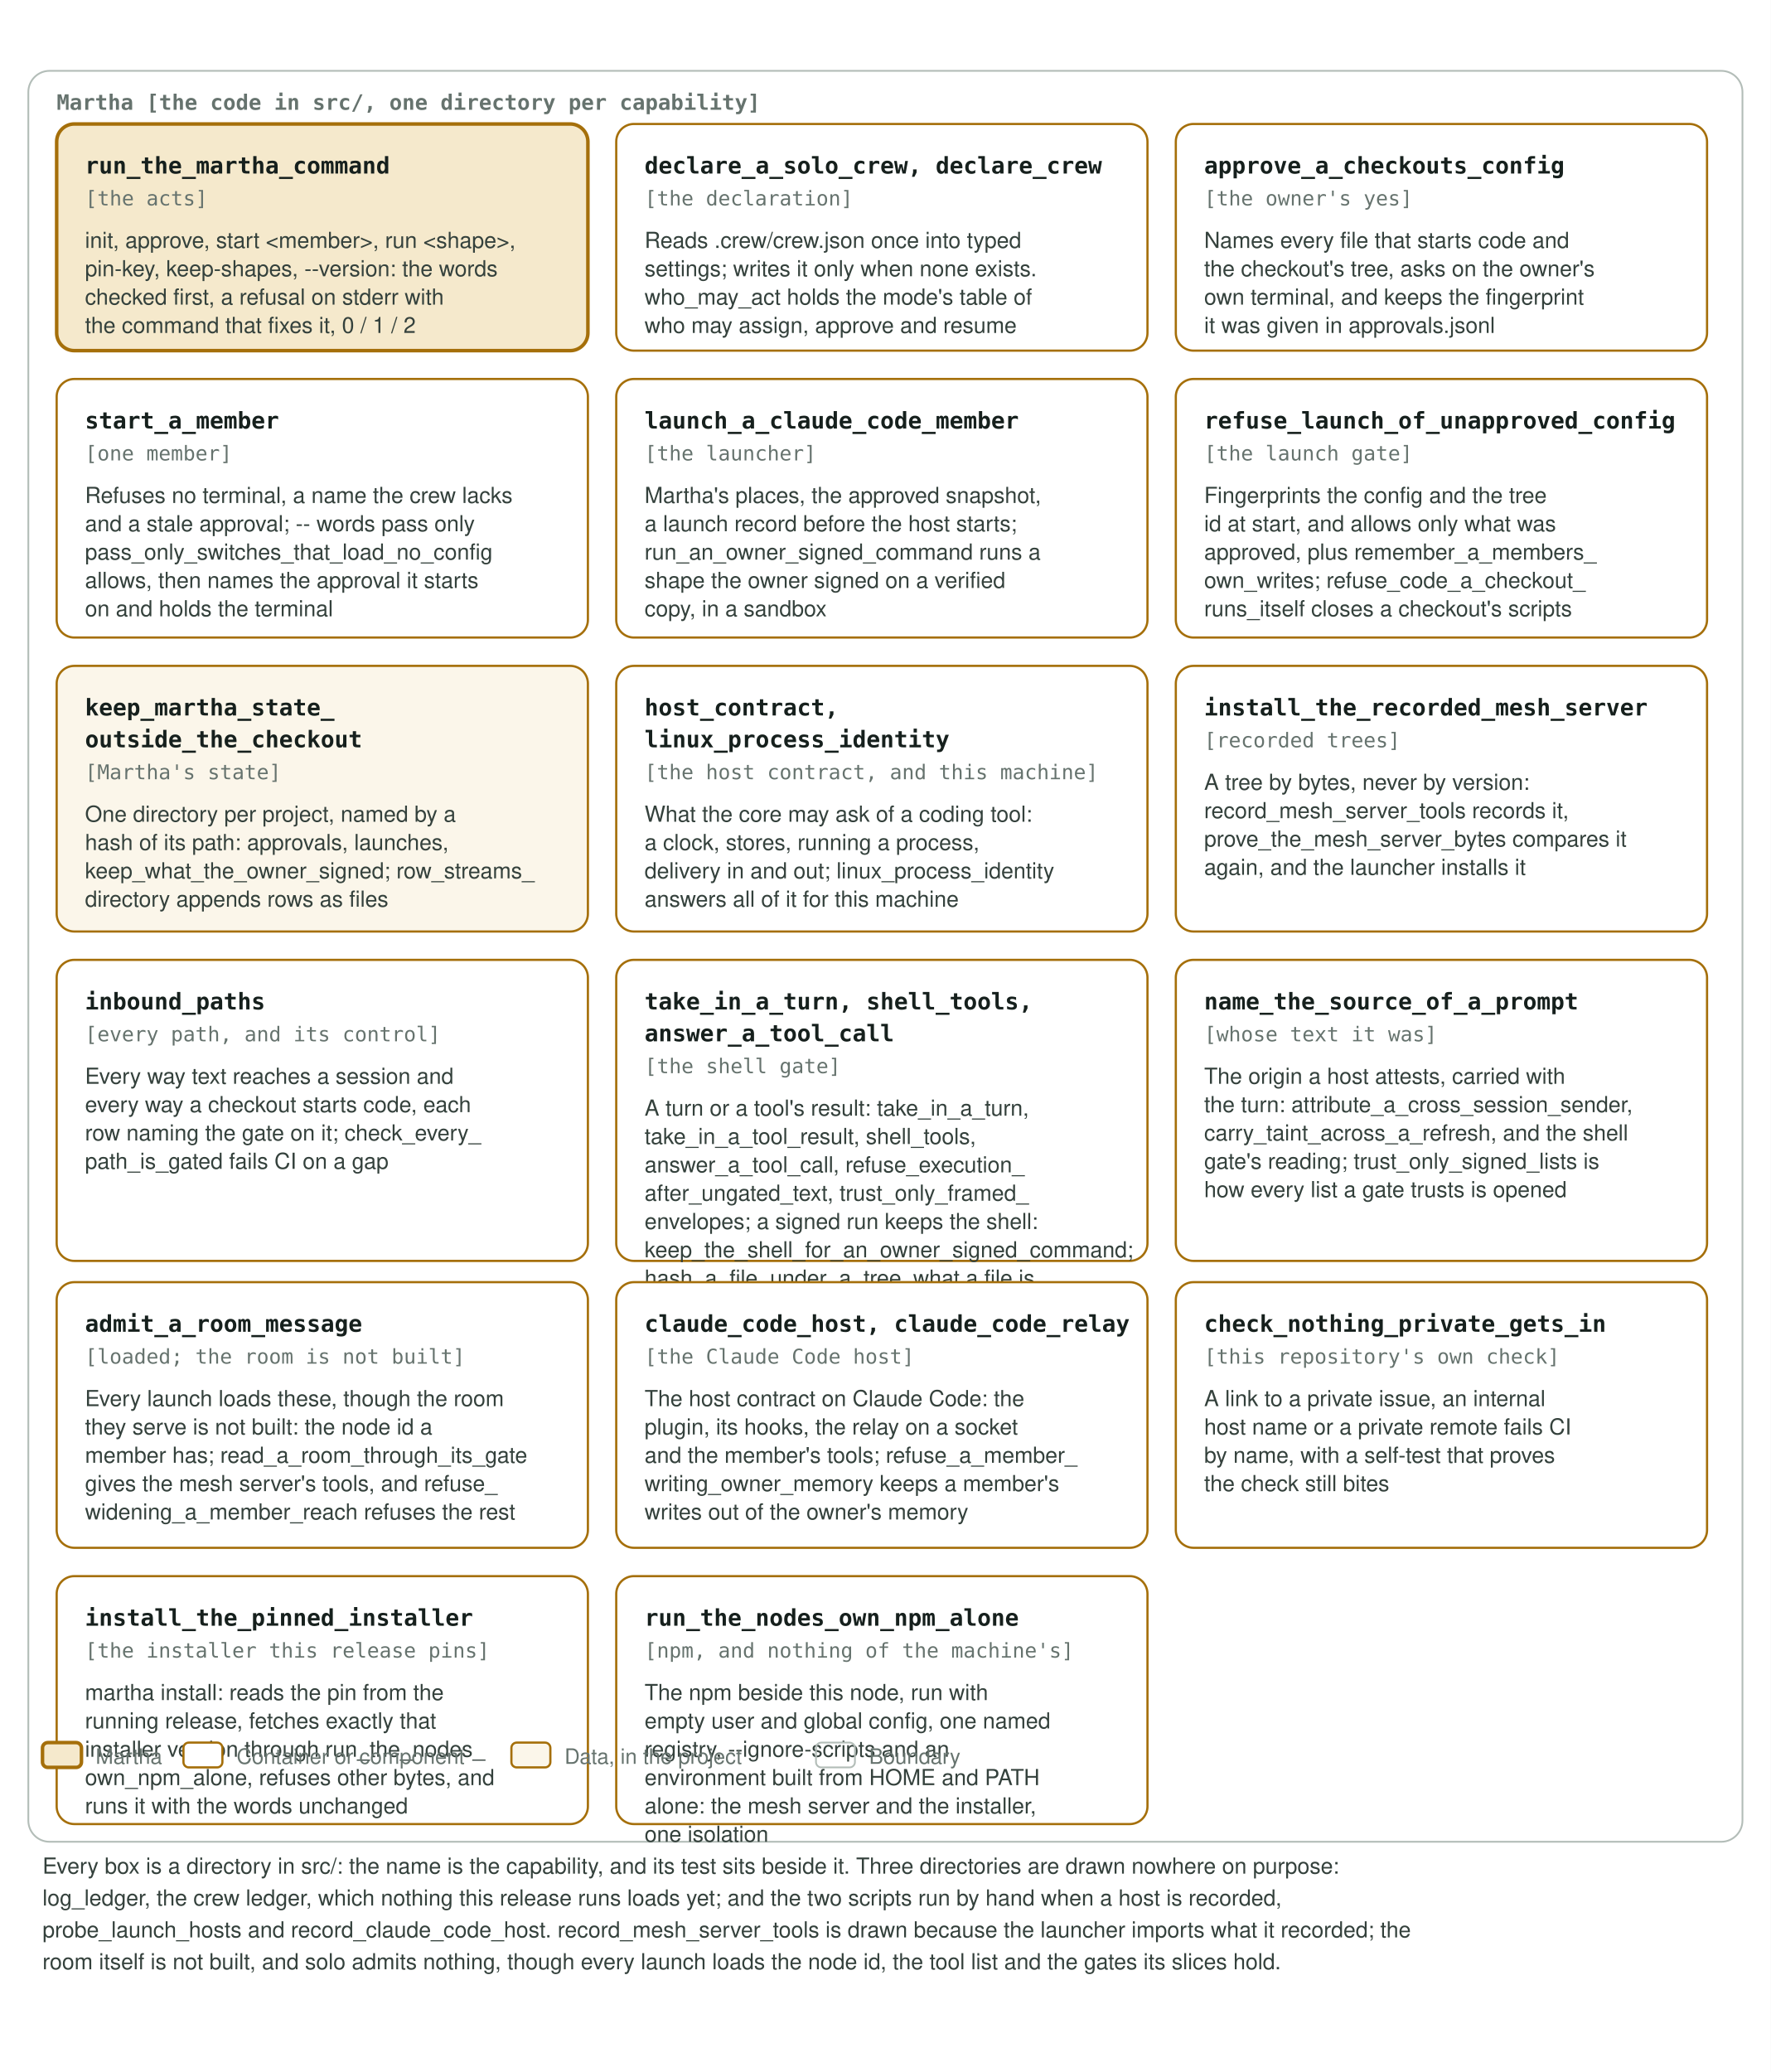
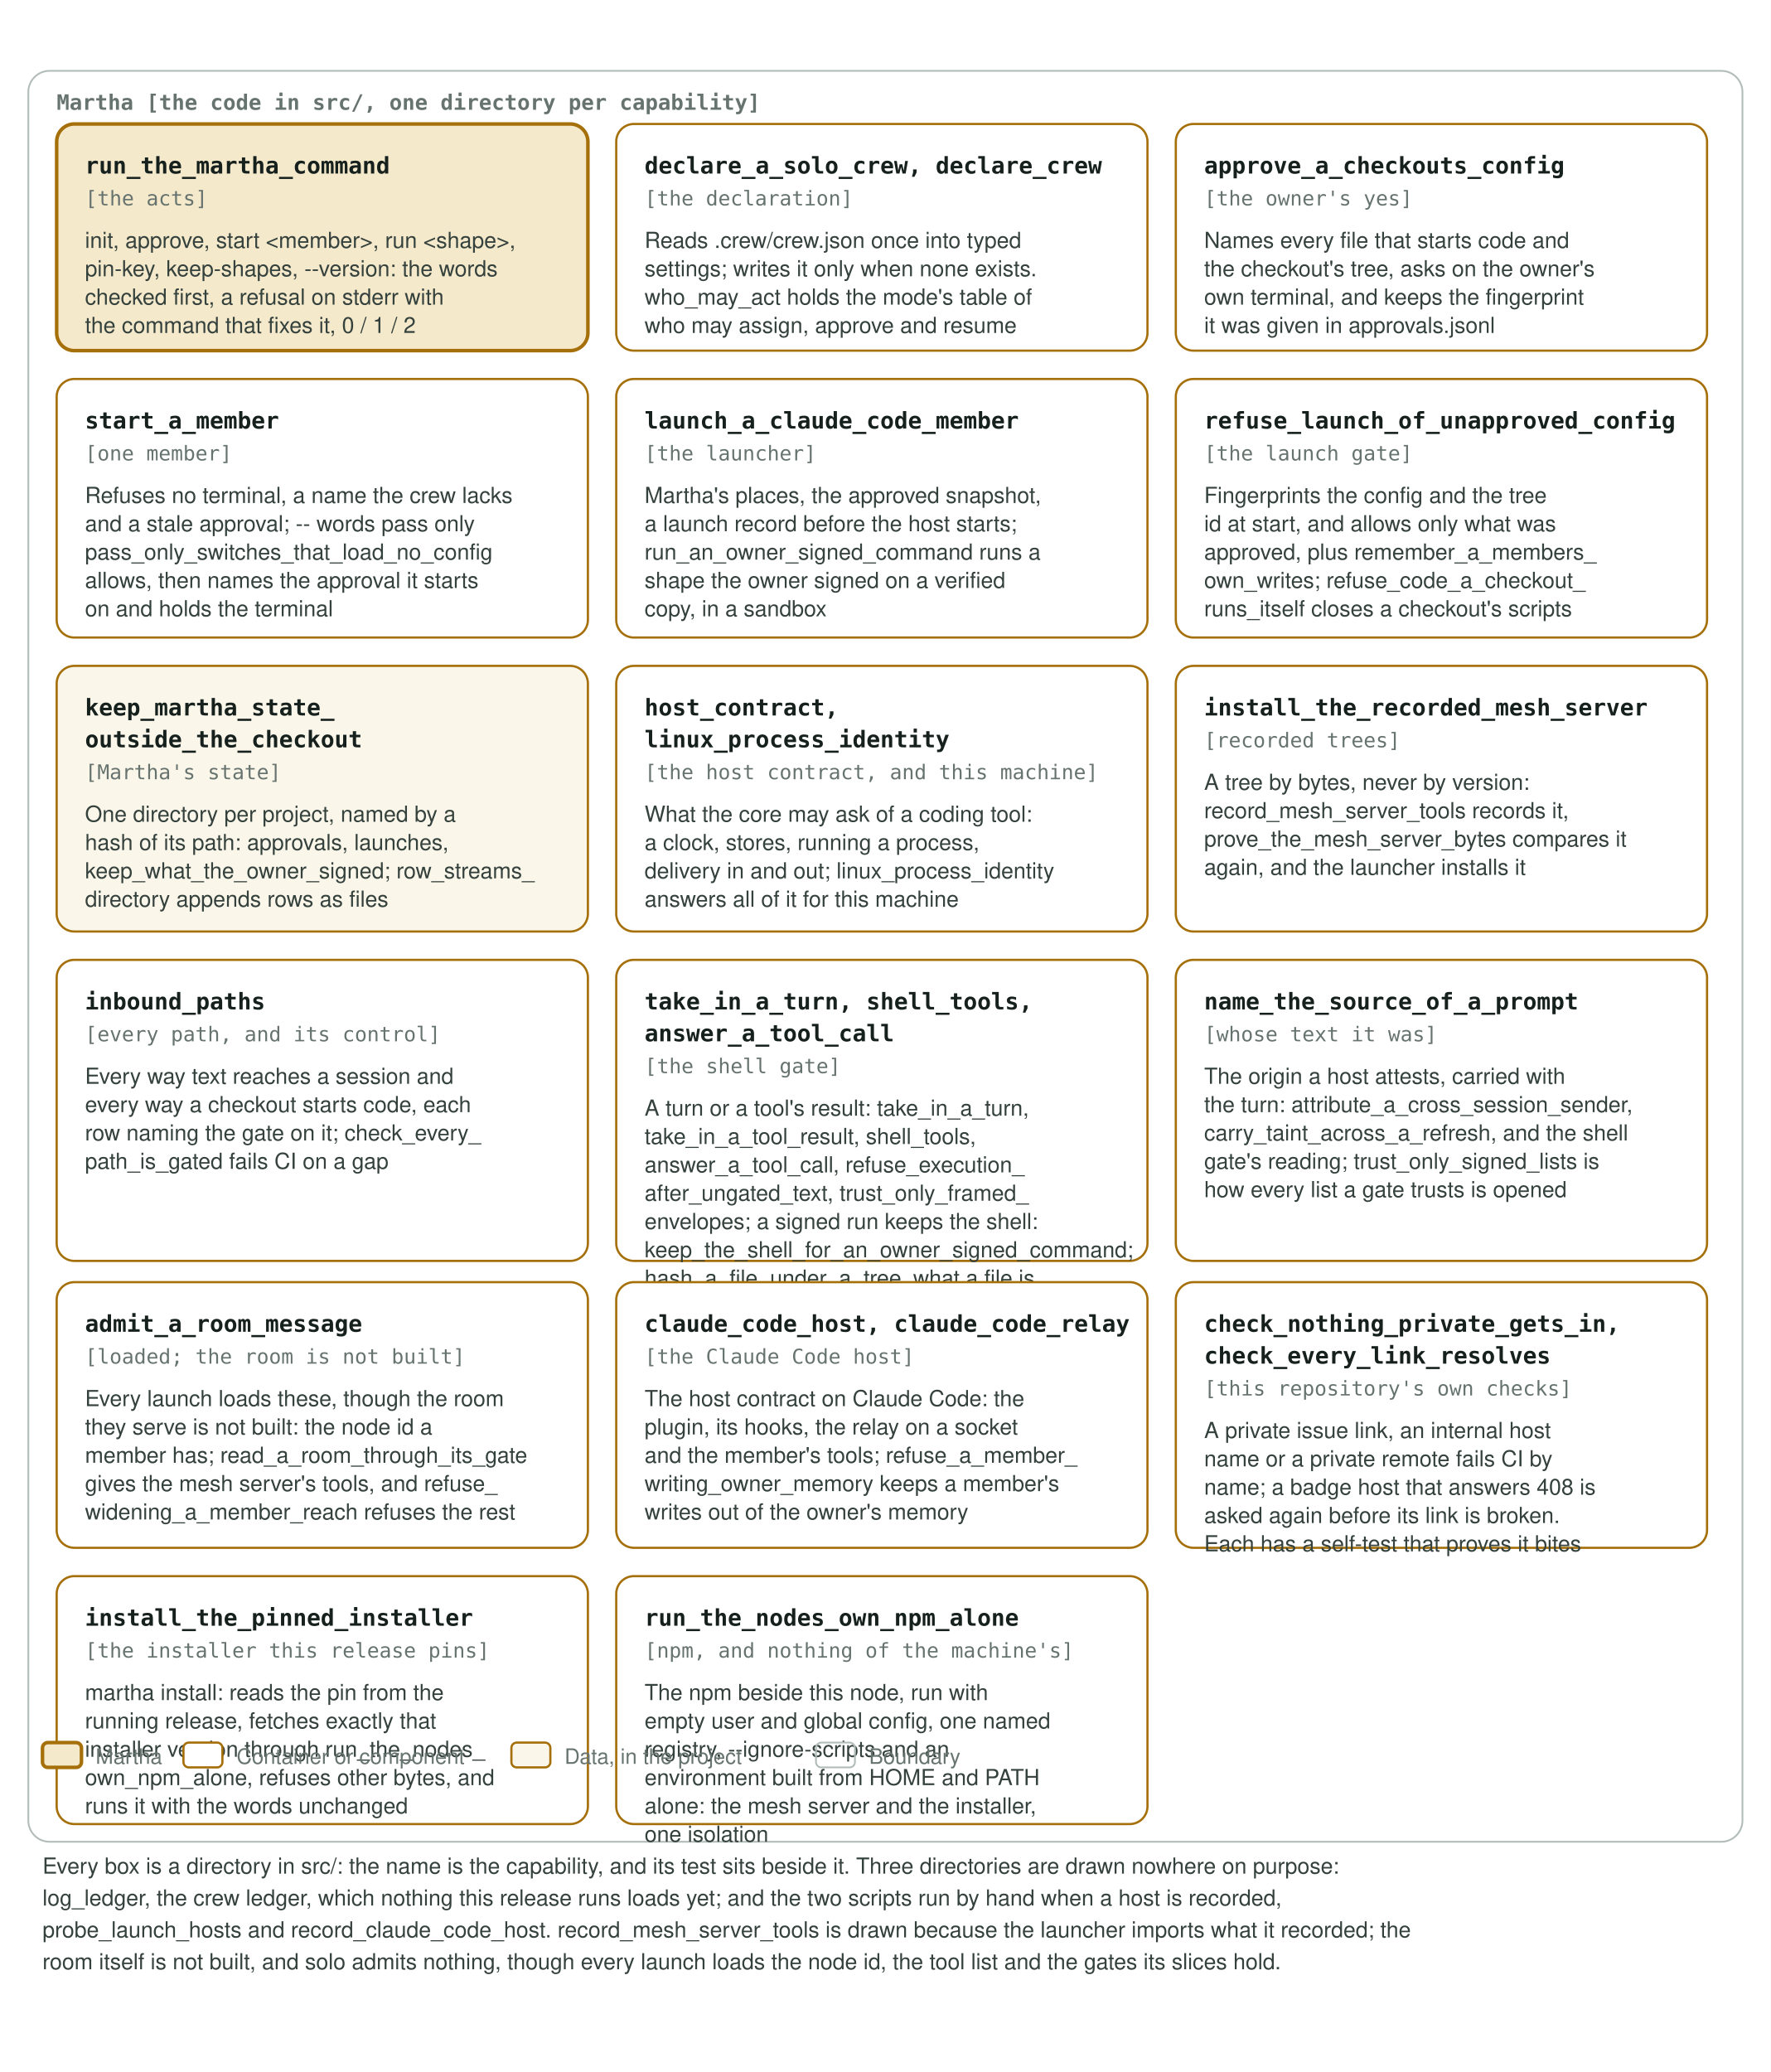
<svg xmlns="http://www.w3.org/2000/svg" viewBox="0 0 1000 1170" role="img" aria-label="Martha components">
  <style>
.t-name { font-family: "Atkinson Hyperlegible", "Segoe UI", system-ui, -apple-system, Helvetica, Arial, sans-serif; font-size: 15px; font-weight: 700; }
.t-desc { font-family: "Atkinson Hyperlegible", "Segoe UI", system-ui, -apple-system, Helvetica, Arial, sans-serif; font-size: 12.5px; }
.t-rel { font-family: "Atkinson Hyperlegible", "Segoe UI", system-ui, -apple-system, Helvetica, Arial, sans-serif; font-size: 11.5px; paint-order: stroke; stroke-width: 4px; stroke-linejoin: round; }
.t-code { font-family: "JetBrains Mono", ui-monospace, Menlo, Consolas, monospace; font-size: 13px; font-weight: 600; }
.t-type { font-family: "JetBrains Mono", ui-monospace, Menlo, Consolas, monospace; font-size: 11.5px; }
.t-bound { font-family: "JetBrains Mono", ui-monospace, Menlo, Consolas, monospace; font-size: 12px; font-weight: 600; }
.t-leg { font-family: "Atkinson Hyperlegible", "Segoe UI", system-ui, -apple-system, Helvetica, Arial, sans-serif; font-size: 12px; }
.edge { fill: none; stroke-width: 1.25; }
.edge-team { fill: none; stroke-width: 1.25; stroke-dasharray: 5 4; }
.bg { fill: #FFFFFF; }
.b-sys { fill: #F5E9CC; stroke: #A56F0A; stroke-width: 2; }
.b-per { fill: #E3EBF2; stroke: #3B5B7A; stroke-width: 1.25; }
.b-mac { fill: #E6E4EE; stroke: #5E5A78; stroke-width: 1.25; stroke-dasharray: 5 4; }
.b-ext { fill: #ECEFED; stroke: #8A9791; stroke-width: 1.25; }
.b-cmp { fill: #FFFFFF; stroke: #A56F0A; stroke-width: 1.25; }
.b-dat { fill: #FBF6EA; stroke: #A56F0A; stroke-width: 1.25; }
.b-team { fill: #FFFFFF; stroke: #5E5A78; stroke-width: 1.25; stroke-dasharray: 5 4; }
.b-later { fill: #F3F4F3; stroke: #8A9791; stroke-width: 1.25; stroke-dasharray: 5 4; }
.bound { fill: none; stroke: #B3BDB8; stroke-width: 1; }
.head { fill: #3B5B7A; }
.t-name, .t-code { fill: #16201D; }
.t-type, .t-bound, .t-leg { fill: #66736E; }
.t-desc { fill: #34413C; }
.t-rel { fill: #66736E; stroke: #FFFFFF; }
.edge, .edge-team { stroke: #8A9791; }
.arrowhead { fill: #8A9791; }
@media (prefers-color-scheme: dark) {
.bg { fill: #171F1C; }
.b-sys { fill: #3A2E13; stroke: #E3AA3C; }
.b-per { fill: #1D2A36; stroke: #8EB4D8; }
.b-mac { fill: #26243A; stroke: #A9A4C8; }
.b-ext { fill: #1C2421; stroke: #7D8B85; }
.b-cmp { fill: #171F1C; stroke: #E3AA3C; }
.b-dat { fill: #2A2414; stroke: #E3AA3C; }
.b-team { fill: #171F1C; stroke: #A9A4C8; }
.b-later { fill: #1C2421; stroke: #7D8B85; }
.bound { stroke: #4A5752; }
.head { fill: #8EB4D8; }
.t-name, .t-code { fill: #E6ECE9; }
.t-type, .t-bound, .t-leg { fill: #93A09A; }
.t-desc { fill: #C3CDC8; }
.t-rel { fill: #93A09A; stroke: #171F1C; }
.edge, .edge-team { stroke: #7D8B85; }
.arrowhead { fill: #7D8B85; }
}
</style>
  <defs>
    <marker id="a" viewBox="0 0 10 10" refX="9" refY="5" markerWidth="7" markerHeight="7" orient="auto-start-reverse">
      <path class="arrowhead" d="M0 0L10 5L0 10z" />
    </marker>
  </defs>
  <rect class="bg" x="0" y="0" width="1000" height="1170" />
  <rect class="bound" x="16" y="40" width="968" height="1000" rx="12" />
  <text class="t-bound" x="32" y="62">Martha [the code in src/, one directory per capability]</text>
  <rect class="b-sys" x="32" y="70" width="300" height="128" rx="10" />
  <text class="t-code" x="48" y="98">run_the_martha_command</text>
  <text class="t-type" x="48" y="116">[the acts]</text>
  <text class="t-desc" x="48" y="140">init, approve, start &lt;member&gt;, run &lt;shape&gt;,</text>
  <text class="t-desc" x="48" y="156">pin-key, keep-shapes, --version: the words</text>
  <text class="t-desc" x="48" y="172">checked first, a refusal on stderr with</text>
  <text class="t-desc" x="48" y="188">the command that fixes it, 0 / 1 / 2</text>
  <rect class="b-cmp" x="348" y="70" width="300" height="128" rx="10" />
  <text class="t-code" x="364" y="98">declare_a_solo_crew, declare_crew</text>
  <text class="t-type" x="364" y="116">[the declaration]</text>
  <text class="t-desc" x="364" y="140">Reads .crew/crew.json once into typed</text>
  <text class="t-desc" x="364" y="156">settings; writes it only when none exists.</text>
  <text class="t-desc" x="364" y="172">who_may_act holds the mode's table of</text>
  <text class="t-desc" x="364" y="188">who may assign, approve and resume</text>
  <rect class="b-cmp" x="664" y="70" width="300" height="128" rx="10" />
  <text class="t-code" x="680" y="98">approve_a_checkouts_config</text>
  <text class="t-type" x="680" y="116">[the owner's yes]</text>
  <text class="t-desc" x="680" y="140">Names every file that starts code and</text>
  <text class="t-desc" x="680" y="156">the checkout's tree, asks on the owner's</text>
  <text class="t-desc" x="680" y="172">own terminal, and keeps the fingerprint</text>
  <text class="t-desc" x="680" y="188">it was given in approvals.jsonl</text>
  <rect class="b-cmp" x="32" y="214" width="300" height="146" rx="10" />
  <text class="t-code" x="48" y="242">start_a_member</text>
  <text class="t-type" x="48" y="260">[one member]</text>
  <text class="t-desc" x="48" y="284">Refuses no terminal, a name the crew lacks</text>
  <text class="t-desc" x="48" y="300">and a stale approval; -- words pass only</text>
  <text class="t-desc" x="48" y="316">pass_only_switches_that_load_no_config</text>
  <text class="t-desc" x="48" y="332">allows, then names the approval it starts</text>
  <text class="t-desc" x="48" y="348">on and holds the terminal</text>
  <rect class="b-cmp" x="348" y="214" width="300" height="146" rx="10" />
  <text class="t-code" x="364" y="242">launch_a_claude_code_member</text>
  <text class="t-type" x="364" y="260">[the launcher]</text>
  <text class="t-desc" x="364" y="284">Martha's places, the approved snapshot,</text>
  <text class="t-desc" x="364" y="300">a launch record before the host starts;</text>
  <text class="t-desc" x="364" y="316">run_an_owner_signed_command runs a</text>
  <text class="t-desc" x="364" y="332">shape the owner signed on a verified</text>
  <text class="t-desc" x="364" y="348">copy, in a sandbox</text>
  <rect class="b-cmp" x="664" y="214" width="300" height="146" rx="10" />
  <text class="t-code" x="680" y="242">refuse_launch_of_unapproved_config</text>
  <text class="t-type" x="680" y="260">[the launch gate]</text>
  <text class="t-desc" x="680" y="284">Fingerprints the config and the tree</text>
  <text class="t-desc" x="680" y="300">id at start, and allows only what was</text>
  <text class="t-desc" x="680" y="316">approved, plus remember_a_members_</text>
  <text class="t-desc" x="680" y="332">own_writes; refuse_code_a_checkout_</text>
  <text class="t-desc" x="680" y="348">runs_itself closes a checkout's scripts</text>
  <rect class="b-dat" x="32" y="376" width="300" height="150" rx="10" />
  <text class="t-code" x="48" y="404">keep_martha_state_</text>
  <text class="t-code" x="48" y="422">outside_the_checkout</text>
  <text class="t-type" x="48" y="440">[Martha's state]</text>
  <text class="t-desc" x="48" y="464">One directory per project, named by a</text>
  <text class="t-desc" x="48" y="480">hash of its path: approvals, launches,</text>
  <text class="t-desc" x="48" y="496">keep_what_the_owner_signed; row_streams_</text>
  <text class="t-desc" x="48" y="512">directory appends rows as files</text>
  <rect class="b-cmp" x="348" y="376" width="300" height="150" rx="10" />
  <text class="t-code" x="364" y="404">host_contract,</text>
  <text class="t-code" x="364" y="422">linux_process_identity</text>
  <text class="t-type" x="364" y="440">[the host contract, and this machine]</text>
  <text class="t-desc" x="364" y="464">What the core may ask of a coding tool:</text>
  <text class="t-desc" x="364" y="480">a clock, stores, running a process,</text>
  <text class="t-desc" x="364" y="496">delivery in and out; linux_process_identity</text>
  <text class="t-desc" x="364" y="512">answers all of it for this machine</text>
  <rect class="b-cmp" x="664" y="376" width="300" height="150" rx="10" />
  <text class="t-code" x="680" y="404">install_the_recorded_mesh_server</text>
  <text class="t-type" x="680" y="422">[recorded trees]</text>
  <text class="t-desc" x="680" y="446">A tree by bytes, never by version:</text>
  <text class="t-desc" x="680" y="462">record_mesh_server_tools records it,</text>
  <text class="t-desc" x="680" y="478">prove_the_mesh_server_bytes compares it</text>
  <text class="t-desc" x="680" y="494">again, and the launcher installs it</text>
  <rect class="b-cmp" x="32" y="542" width="300" height="170" rx="10" />
  <text class="t-code" x="48" y="570">inbound_paths</text>
  <text class="t-type" x="48" y="588">[every path, and its control]</text>
  <text class="t-desc" x="48" y="612">Every way text reaches a session and</text>
  <text class="t-desc" x="48" y="628">every way a checkout starts code, each</text>
  <text class="t-desc" x="48" y="644">row naming the gate on it; check_every_</text>
  <text class="t-desc" x="48" y="660">path_is_gated fails CI on a gap</text>
  <rect class="b-cmp" x="348" y="542" width="300" height="170" rx="10" />
  <text class="t-code" x="364" y="570">take_in_a_turn, shell_tools,</text>
  <text class="t-code" x="364" y="588">answer_a_tool_call</text>
  <text class="t-type" x="364" y="606">[the shell gate]</text>
  <text class="t-desc" x="364" y="630">A turn or a tool's result: take_in_a_turn,</text>
  <text class="t-desc" x="364" y="646">take_in_a_tool_result, shell_tools,</text>
  <text class="t-desc" x="364" y="662">answer_a_tool_call, refuse_execution_</text>
  <text class="t-desc" x="364" y="678">after_ungated_text, trust_only_framed_</text>
  <text class="t-desc" x="364" y="694">envelopes; a signed run keeps the shell:</text>
  <text class="t-desc" x="364" y="710">keep_the_shell_for_an_owner_signed_command;</text>
  <text class="t-desc" x="364" y="726">hash_a_file_under_a_tree, what a file is</text>
  <rect class="b-cmp" x="664" y="542" width="300" height="170" rx="10" />
  <text class="t-code" x="680" y="570">name_the_source_of_a_prompt</text>
  <text class="t-type" x="680" y="588">[whose text it was]</text>
  <text class="t-desc" x="680" y="612">The origin a host attests, carried with</text>
  <text class="t-desc" x="680" y="628">the turn: attribute_a_cross_session_sender,</text>
  <text class="t-desc" x="680" y="644">carry_taint_across_a_refresh, and the shell</text>
  <text class="t-desc" x="680" y="660">gate's reading; trust_only_signed_lists is</text>
  <text class="t-desc" x="680" y="676">how every list a gate trusts is opened</text>
  <rect class="b-cmp" x="32" y="890" width="300" height="140" rx="10" />
  <text class="t-code" x="48" y="918">install_the_pinned_installer</text>
  <text class="t-type" x="48" y="936">[the installer this release pins]</text>
  <text class="t-desc" x="48" y="960">martha install: reads the pin from the</text>
  <text class="t-desc" x="48" y="976">running release, fetches exactly that</text>
  <text class="t-desc" x="48" y="992">installer version through run_the_nodes_</text>
  <text class="t-desc" x="48" y="1008">own_npm_alone, refuses other bytes, and</text>
  <text class="t-desc" x="48" y="1024">runs it with the words unchanged</text>
  <rect class="b-cmp" x="348" y="890" width="300" height="140" rx="10" />
  <text class="t-code" x="364" y="918">run_the_nodes_own_npm_alone</text>
  <text class="t-type" x="364" y="936">[npm, and nothing of the machine's]</text>
  <text class="t-desc" x="364" y="960">The npm beside this node, run with</text>
  <text class="t-desc" x="364" y="976">empty user and global config, one named</text>
  <text class="t-desc" x="364" y="992">registry, --ignore-scripts and an</text>
  <text class="t-desc" x="364" y="1008">environment built from HOME and PATH</text>
  <text class="t-desc" x="364" y="1024">alone: the mesh server and the installer,</text>
  <text class="t-desc" x="364" y="1040">one isolation</text>
  <rect class="b-cmp" x="32" y="724" width="300" height="150" rx="10" />
  <text class="t-code" x="48" y="752">admit_a_room_message</text>
  <text class="t-type" x="48" y="770">[loaded; the room is not built]</text>
  <text class="t-desc" x="48" y="794">Every launch loads these, though the room</text>
  <text class="t-desc" x="48" y="810">they serve is not built: the node id a</text>
  <text class="t-desc" x="48" y="826">member has; read_a_room_through_its_gate</text>
  <text class="t-desc" x="48" y="842">gives the mesh server's tools, and refuse_</text>
  <text class="t-desc" x="48" y="858">widening_a_member_reach refuses the rest</text>
  <rect class="b-cmp" x="348" y="724" width="300" height="150" rx="10" />
  <text class="t-code" x="364" y="752">claude_code_host, claude_code_relay</text>
  <text class="t-type" x="364" y="770">[the Claude Code host]</text>
  <text class="t-desc" x="364" y="794">The host contract on Claude Code: the</text>
  <text class="t-desc" x="364" y="810">plugin, its hooks, the relay on a socket</text>
  <text class="t-desc" x="364" y="826">and the member's tools; refuse_a_member_</text>
  <text class="t-desc" x="364" y="842">writing_owner_memory keeps a member's</text>
  <text class="t-desc" x="364" y="858">writes out of the owner's memory</text>
  <rect class="b-cmp" x="664" y="724" width="300" height="150" rx="10" />
-   <text class="t-code" x="680" y="752">check_nothing_private_gets_in</text>
-   <text class="t-type" x="680" y="770">[this repository's own check]</text>
-   <text class="t-desc" x="680" y="794">A link to a private issue, an internal</text>
-   <text class="t-desc" x="680" y="810">host name or a private remote fails CI</text>
-   <text class="t-desc" x="680" y="826">by name, with a self-test that proves</text>
-   <text class="t-desc" x="680" y="842">the check still bites</text>
+   <text class="t-code" x="680" y="752">check_nothing_private_gets_in,</text>
+   <text class="t-code" x="680" y="770">check_every_link_resolves</text>
+   <text class="t-type" x="680" y="788">[this repository's own checks]</text>
+   <text class="t-desc" x="680" y="812">A private issue link, an internal host</text>
+   <text class="t-desc" x="680" y="828">name or a private remote fails CI by</text>
+   <text class="t-desc" x="680" y="844">name; a badge host that answers 408 is</text>
+   <text class="t-desc" x="680" y="860">asked again before its link is broken.</text>
+   <text class="t-desc" x="680" y="876">Each has a self-test that proves it bites</text>
  <text class="t-desc" x="24" y="1058">Every box is a directory in src/: the name is the capability, and its test sits beside it. Three directories are drawn nowhere on purpose:</text>
  <text class="t-desc" x="24" y="1076">log_ledger, the crew ledger, which nothing this release runs loads yet; and the two scripts run by hand when a host is recorded,</text>
  <text class="t-desc" x="24" y="1094">probe_launch_hosts and record_claude_code_host. record_mesh_server_tools is drawn because the launcher imports what it recorded; the</text>
  <text class="t-desc" x="24" y="1112">room itself is not built, and solo admits nothing, though every launch loads the node id, the tool list and the gates its slices hold.</text>
  <rect class="b-sys" x="24" y="984" width="22" height="14" rx="3" />
  <text class="t-leg" x="54" y="996">Martha</text>
  <rect class="b-cmp" x="103.6" y="984" width="22" height="14" rx="3" />
  <text class="t-leg" x="133.6" y="996">Container or component</text>
  <rect class="b-dat" x="288.8" y="984" width="22" height="14" rx="3" />
  <text class="t-leg" x="318.8" y="996">Data, in the project</text>
  <rect class="bound" x="460.8" y="984" width="22" height="14" rx="3" />
  <text class="t-leg" x="490.8" y="996">Boundary</text>
</svg>
